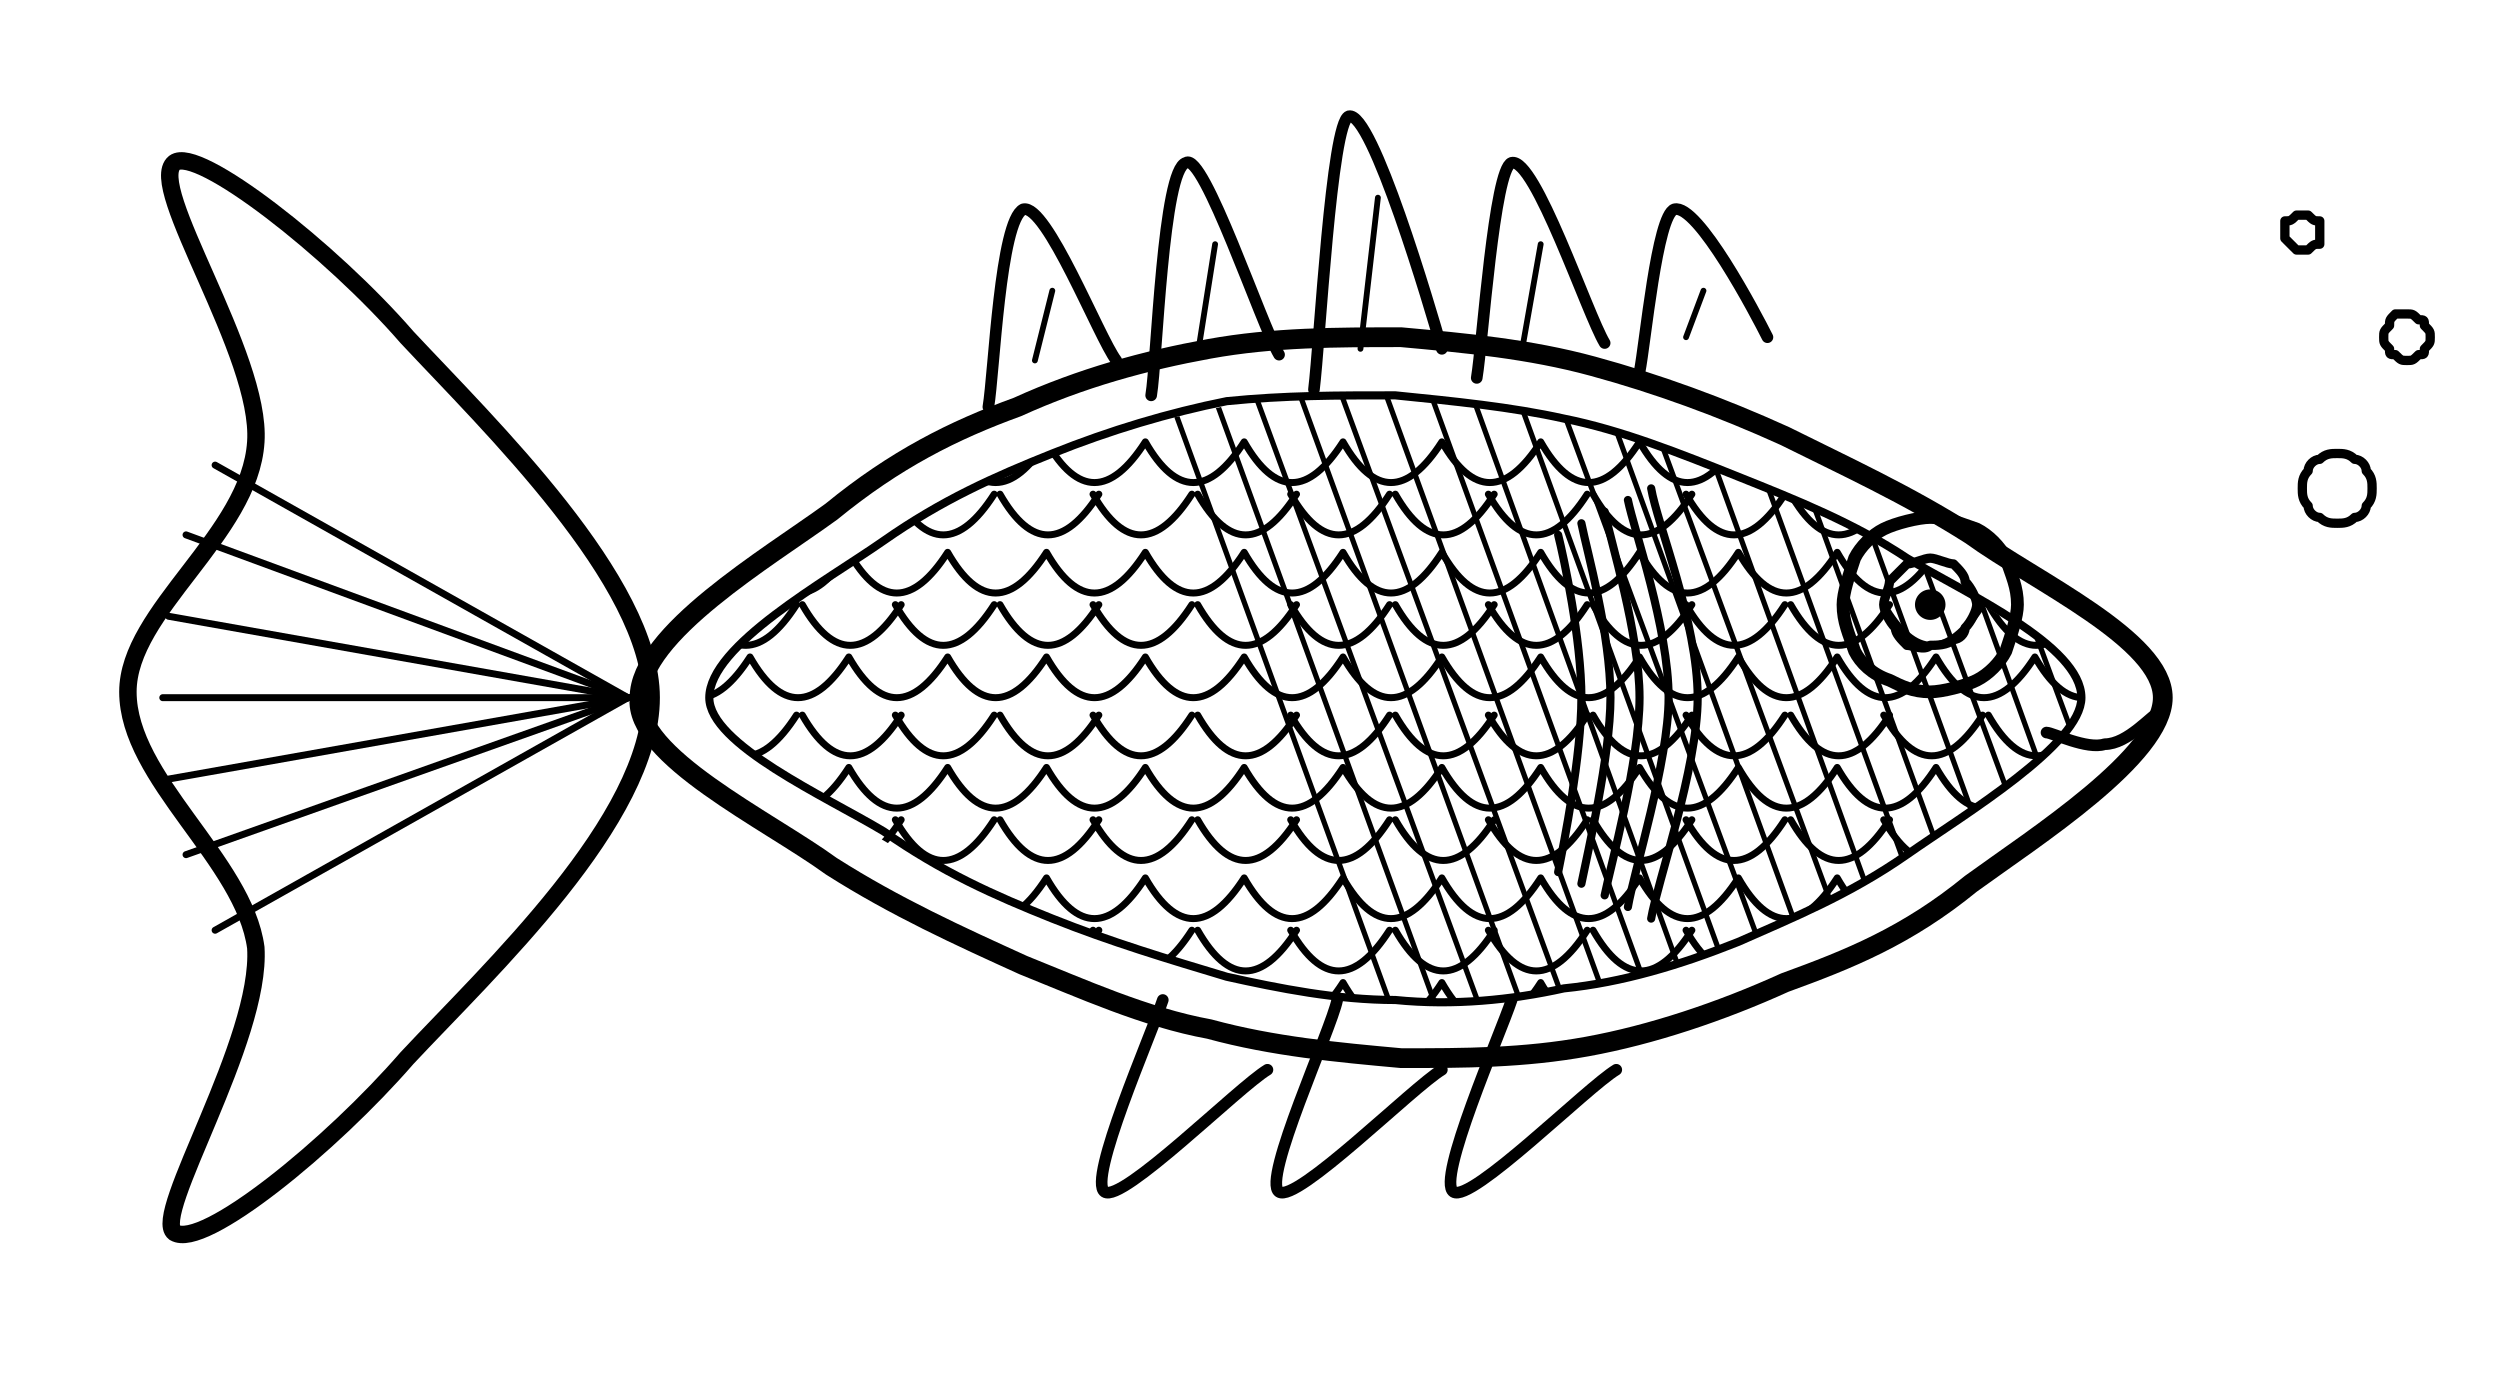
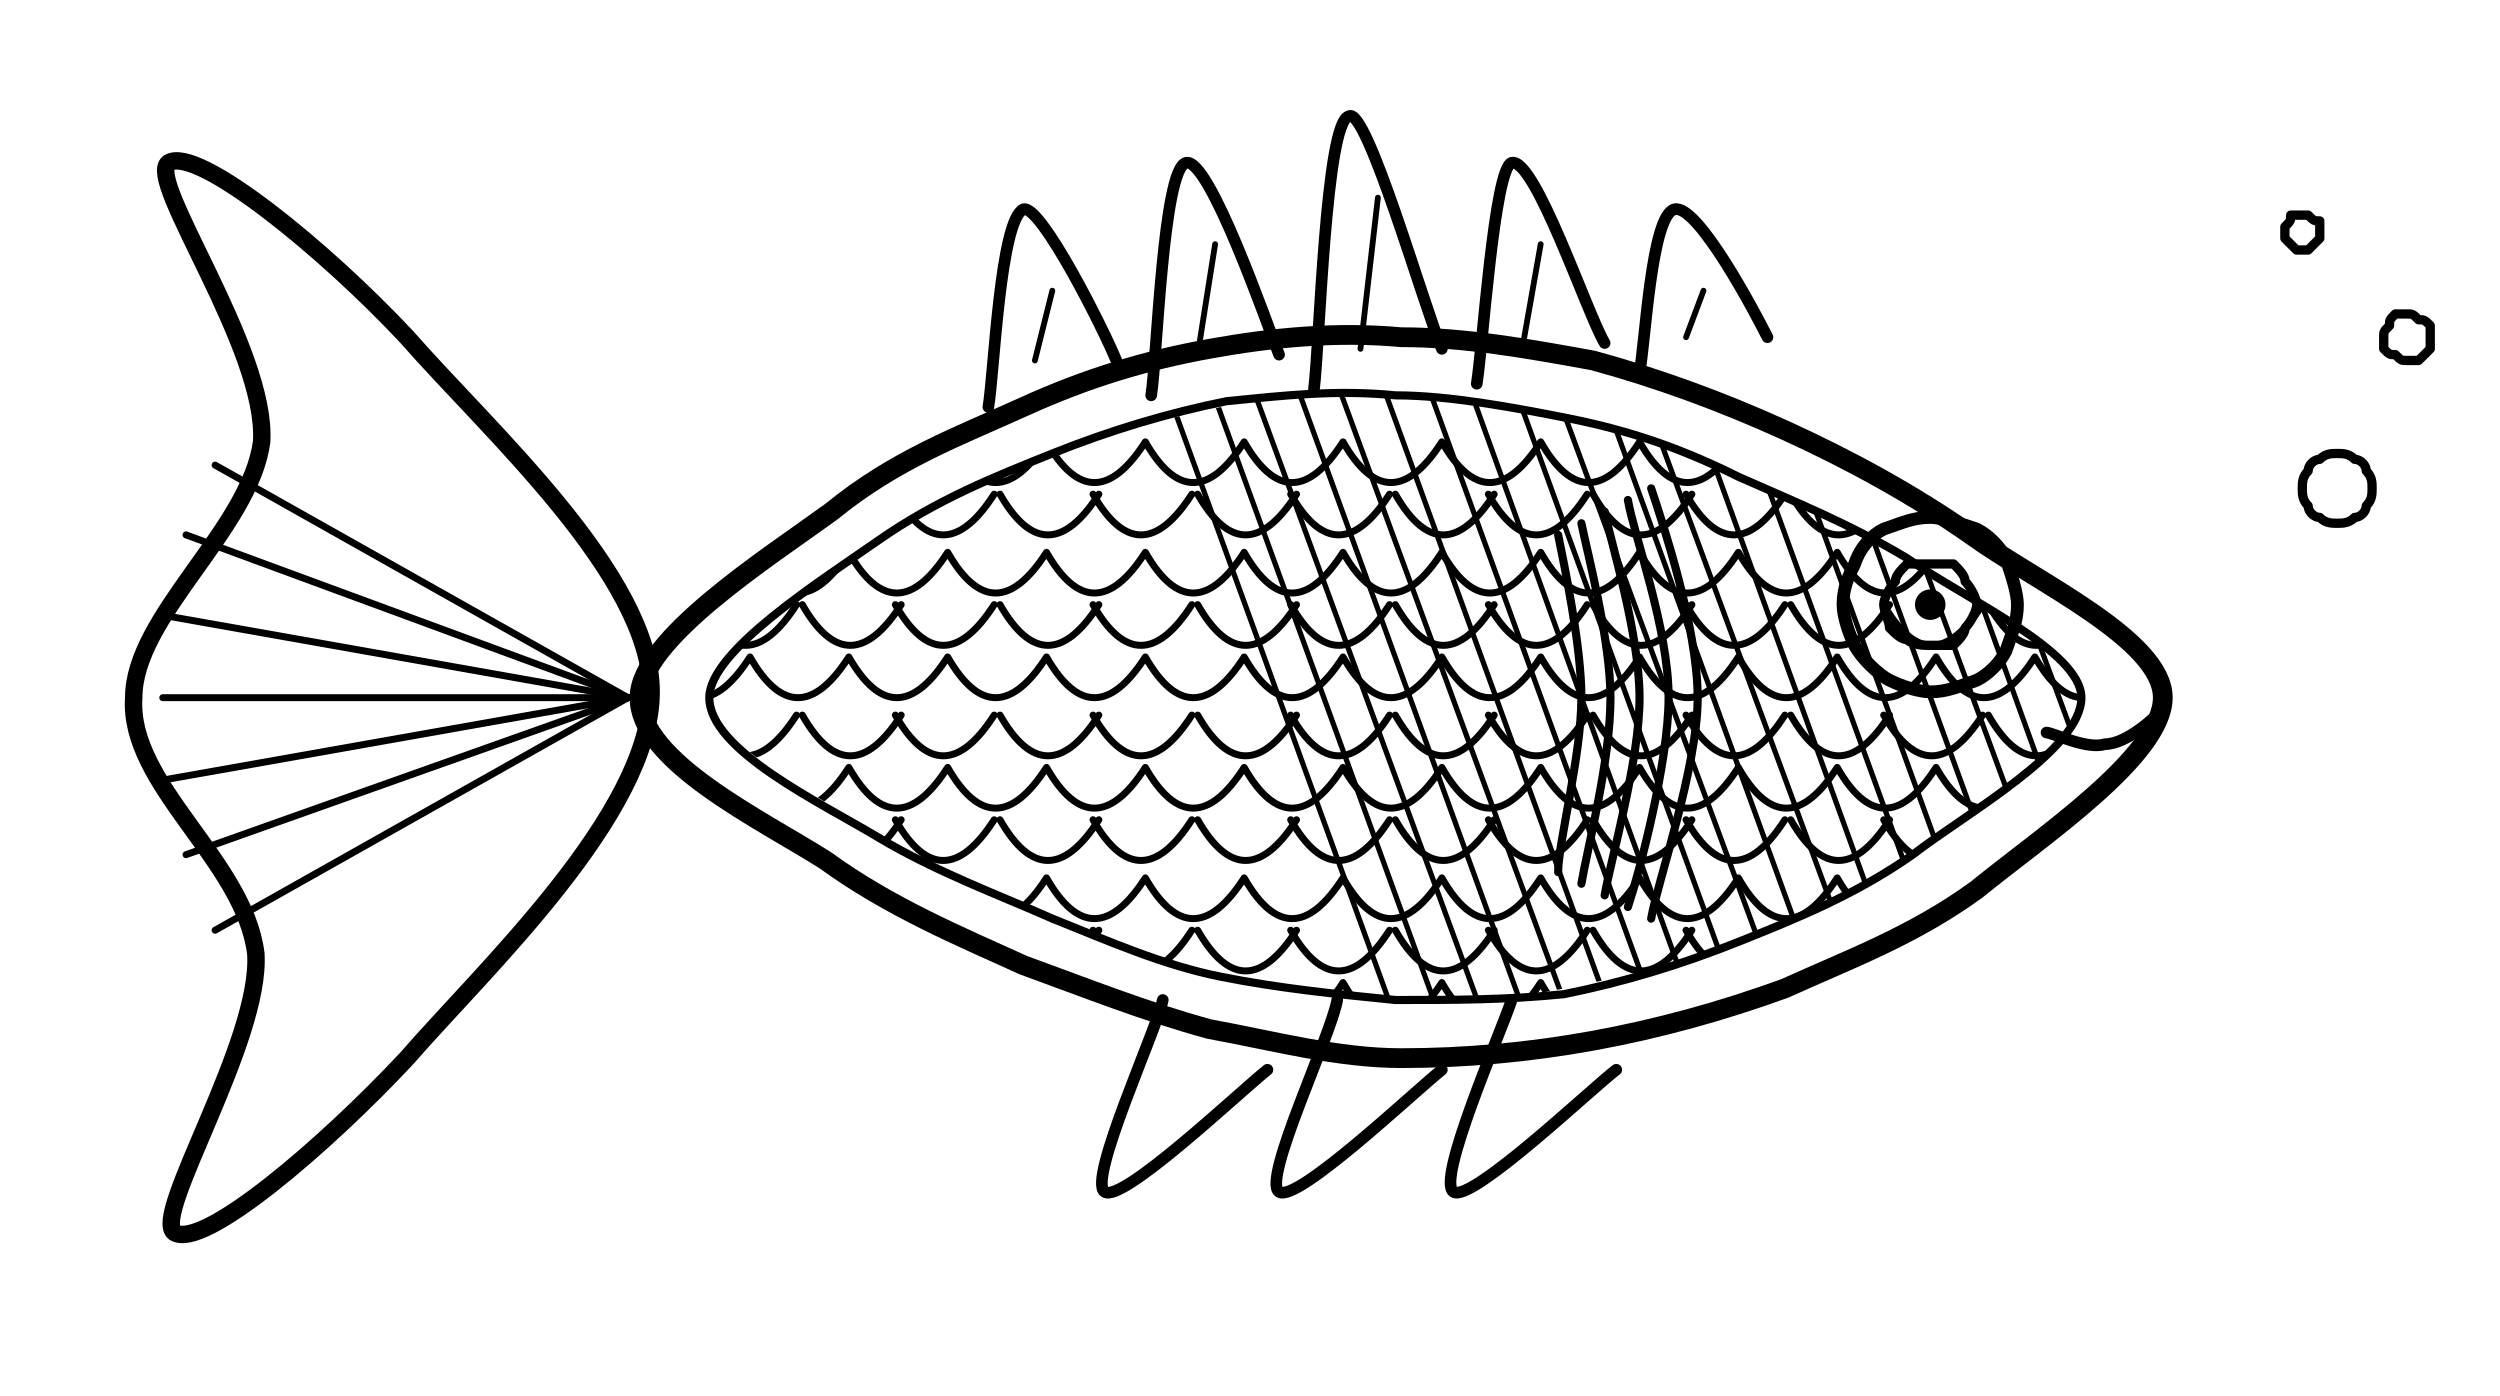
<svg xmlns="http://www.w3.org/2000/svg" viewBox="0 0 430 240" fill="none" stroke="currentColor" stroke-linecap="round" stroke-linejoin="round" aria-hidden="true" focusable="false">
-   <path d="M110 120C110 109 132 96 143 88C154 79 164 74 175 70C186 65 197 62 208 60C219 58 230 58 241 58C252 59 263 60 274 63C285 66 296 70 307 75C317 80 328 85 339 92C350 100 372 110 372 120C372 130 350 144 339 152C328 161 318 165 307 169C296 174 284 178 273 180C262 182 252 182 241 182C230 181 219 180 208 177C197 175 186 170 176 166C165 161 154 156 143 149C132 141 109 130 110 120Z" stroke-width="3.4" />
-   <path d="M122 120C122 111 142 100 152 93C162 86 171 82 181 78C191 74 201 71 211 69C221 68 230 68 240 68C250 69 260 70 269 72C279 74 289 78 299 82C309 86 319 90 328 96C338 102 358 111 358 120C358 128 338 140 328 147C318 154 308 158 299 162C289 166 279 169 269 170C260 172 250 173 240 172C230 172 220 170 211 168C201 165 191 162 181 158C171 154 162 150 152 143C142 137 122 128 122 120Z" stroke-width="1.4" />
+   <path d="M110 120C110 110 132 96 143 88C154 79 165 75 176 70C187 65 197 62 208 60C219 58 230 57 241 58C252 58 263 60 274 62C285 65 296 69 307 74C318 79 329 85 339 92C350 100 372 110 372 120C372 130 351 144 340 153C329 161 318 165 307 170C296 174 285 177 274 179C263 181 252 182 241 182C230 182 219 179 208 177C197 174 187 170 176 166C165 161 153 156 142 148C131 141 110 131 110 120Z" stroke-width="3.4" />
+   <path d="M122 120C122 112 141 100 151 93C161 86 171 82 181 78C191 74 201 71 211 69C221 68 230 67 240 68C249 68 260 70 270 72C280 74 289 77 299 82C308 86 318 90 328 96C338 103 358 112 358 120C358 129 338 140 329 147C319 154 309 158 299 162C289 166 279 169 269 171C259 172 250 172 240 172C230 171 220 170 210 168C200 166 191 162 181 158C172 154 161 150 151 144C141 138 122 129 122 120Z" stroke-width="1.4" />
  <clipPath id="fs1">
    <path d="M122 120C122 112 142 100 151 93C161 86 171 82 181 78C191 74 201 72 210 70C220 68 230 68 240 68C250 68 260 70 269 72C279 74 289 78 299 82C309 86 319 90 328 96C338 103 358 112 358 120C358 128 338 140 328 147C319 154 309 158 299 162C289 166 279 168 269 170C260 172 250 172 240 172C230 172 220 170 210 168C201 166 191 162 181 158C171 154 161 150 151 144C142 137 122 128 122 120Z" />
  </clipPath>
  <g clip-path="url(#fs1)">
    <path d="M112 76q8 14 17 0M129 76q8 14 17 0M146 76q8 14 17 0M163 76q8 14 17 0M180 76q8 14 17 0M197 76q8 14 17 0M214 76q8 14 17 0M231 76q8 14 17 0M248 76q8 14 17 0M265 76q8 14 17 0M282 76q8 14 17 0M299 76q8 14 17 0M316 76q8 14 17 0M333 76q8 14 17 0M350 76q8 14 17 0M367 76q8 14 17 0M120 85q8 14 17 0M138 85q8 14 17 0M154 85q8 14 17 0M172 85q8 14 17 0M188 85q8 14 17 0M206 85q8 14 17 0M222 85q8 14 17 0M240 85q8 14 17 0M256 85q8 14 17 0M274 85q8 14 17 0M290 85q8 14 17 0M308 85q8 14 17 0M324 85q8 14 17 0M342 85q8 14 17 0M358 85q8 14 17 0M112 95q8 14 17 0M129 95q8 14 17 0M146 95q8 14 17 0M163 95q8 14 17 0M180 95q8 14 17 0M197 95q8 14 17 0M214 95q8 14 17 0M231 95q8 14 17 0M248 95q8 14 17 0M265 95q8 14 17 0M282 95q8 14 17 0M299 95q8 14 17 0M316 95q8 14 17 0M333 95q8 14 17 0M350 95q8 14 17 0M367 95q8 14 17 0M120 104q8 14 17 0M138 104q8 14 17 0M154 104q8 14 17 0M172 104q8 14 17 0M188 104q8 14 17 0M206 104q8 14 17 0M222 104q8 14 17 0M240 104q8 14 17 0M256 104q8 14 17 0M274 104q8 14 17 0M290 104q8 14 17 0M308 104q8 14 17 0M324 104q8 14 17 0M342 104q8 14 17 0M358 104q8 14 17 0M112 113q8 14 17 0M129 113q8 14 17 0M146 113q8 14 17 0M163 113q8 14 17 0M180 113q8 14 17 0M197 113q8 14 17 0M214 113q8 14 17 0M231 113q8 14 17 0M248 113q8 14 17 0M265 113q8 14 17 0M282 113q8 14 17 0M299 113q8 14 17 0M316 113q8 14 17 0M333 113q8 14 17 0M350 113q8 14 17 0M367 113q8 14 17 0M120 123q8 14 17 0M138 123q8 14 17 0M154 123q8 14 17 0M172 123q8 14 17 0M188 123q8 14 17 0M206 123q8 14 17 0M222 123q8 14 17 0M240 123q8 14 17 0M256 123q8 14 17 0M274 123q8 14 17 0M290 123q8 14 17 0M308 123q8 14 17 0M324 123q8 14 17 0M342 123q8 14 17 0M358 123q8 14 17 0M112 132q8 14 17 0M129 132q8 14 17 0M146 132q8 14 17 0M163 132q8 14 17 0M180 132q8 14 17 0M197 132q8 14 17 0M214 132q8 14 17 0M231 132q8 14 17 0M248 132q8 14 17 0M265 132q8 14 17 0M282 132q8 14 17 0M299 132q8 14 17 0M316 132q8 14 17 0M333 132q8 14 17 0M350 132q8 14 17 0M367 132q8 14 17 0M120 141q8 14 17 0M138 141q8 14 17 0M154 141q8 14 17 0M172 141q8 14 17 0M188 141q8 14 17 0M206 141q8 14 17 0M222 141q8 14 17 0M240 141q8 14 17 0M256 141q8 14 17 0M274 141q8 14 17 0M290 141q8 14 17 0M308 141q8 14 17 0M324 141q8 14 17 0M342 141q8 14 17 0M358 141q8 14 17 0M112 151q8 14 17 0M129 151q8 14 17 0M146 151q8 14 17 0M163 151q8 14 17 0M180 151q8 14 17 0M197 151q8 14 17 0M214 151q8 14 17 0M231 151q8 14 17 0M248 151q8 14 17 0M265 151q8 14 17 0M282 151q8 14 17 0M299 151q8 14 17 0M316 151q8 14 17 0M333 151q8 14 17 0M350 151q8 14 17 0M367 151q8 14 17 0M120 160q8 14 17 0M138 160q8 14 17 0M154 160q8 14 17 0M172 160q8 14 17 0M188 160q8 14 17 0M206 160q8 14 17 0M222 160q8 14 17 0M240 160q8 14 17 0M256 160q8 14 17 0M274 160q8 14 17 0M290 160q8 14 17 0M308 160q8 14 17 0M324 160q8 14 17 0M342 160q8 14 17 0M358 160q8 14 17 0M112 169q8 14 17 0M129 169q8 14 17 0M146 169q8 14 17 0M163 169q8 14 17 0M180 169q8 14 17 0M197 169q8 14 17 0M214 169q8 14 17 0M231 169q8 14 17 0M248 169q8 14 17 0M265 169q8 14 17 0M282 169q8 14 17 0M299 169q8 14 17 0M316 169q8 14 17 0M333 169q8 14 17 0M350 169q8 14 17 0M367 169q8 14 17 0" stroke-width="1.2" />
    <path d="M365 5L426 174M358 8L419 176M351 10L413 178M345 12L406 181M338 15L399 183M332 17L393 185M325 20L386 188M318 22L380 190M312 24L373 193M305 27L367 195M299 29L360 197M292 32L353 200M286 34L347 202M279 36L340 205M272 39L334 207M266 41L327 209M259 44L321 212M253 46L314 214M246 48L307 217M240 51L301 219M233 53L294 221M226 55L288 224M220 58L281 226M213 60L275 229M207 63L268 231M200 65L261 233" stroke-width="0.9" />
  </g>
-   <path d="M284 84C285 90 292 107 292 120C292 132 285 152 284 158" stroke-width="1.4" />
-   <path d="M280 86C281 91 287 108 287 120C287 131 281 150 280 156" stroke-width="1.4" />
-   <path d="M276 88C277 93 282 109 282 120C282 131 277 149 276 154" stroke-width="1.4" />
-   <path d="M272 90C273 95 277 109 277 120C277 130 273 147 272 152" stroke-width="1.4" />
-   <path d="M268 92C269 96 272 110 272 120C272 130 269 145 268 150" stroke-width="1.4" />
-   <path d="M347 104C347 106 346 109 345 112C344 114 342 116 340 117C338 118 334 119 332 119C329 119 327 118 325 117C322 116 320 114 319 112C318 109 317 107 317 104C317 102 318 99 319 96C320 94 322 92 324 91C326 90 330 89 332 89C335 89 337 90 340 91C342 92 344 94 345 96C346 99 347 101 347 104Z" stroke-width="2.2" />
-   <path d="M340 104C340 105 339 107 338 108C338 109 337 110 336 110C335 111 333 111 332 111C331 112 329 111 328 111C327 110 326 109 326 108C325 107 324 105 324 104C324 103 325 101 325 100C326 99 327 98 328 97C329 97 331 96 332 96C333 96 335 97 336 97C337 98 338 99 338 100C339 101 340 103 340 104Z" stroke-width="1.6" />
+   <path d="M284 84C286 90 292 108 292 120C292 132 285 152 284 158" stroke-width="1.4" />
+   <path d="M280 86C281 92 287 108 287 120C287 131 282 150 280 156" stroke-width="1.4" />
+   <path d="M276 88C277 93 282 109 282 120C282 131 277 148 276 154" stroke-width="1.4" />
+   <path d="M272 90C273 95 277 110 277 120C277 131 273 146 272 152" stroke-width="1.4" />
+   <path d="M268 92C269 97 272 111 272 120C272 130 268 145 268 150" stroke-width="1.4" />
+   <path d="M347 104C347 107 346 109 345 112C344 114 342 116 340 117C337 118 335 119 332 119C330 119 327 118 325 117C323 116 320 113 319 111C318 109 317 106 317 104C317 101 318 99 319 97C320 94 322 92 324 91C327 90 329 89 332 89C334 89 337 90 340 91C342 92 344 94 345 96C346 99 347 102 347 104Z" stroke-width="2.2" />
+   <path d="M340 104C340 105 339 107 338 108C338 109 337 110 336 111C335 111 333 111 332 111C331 111 329 111 328 110C327 110 326 109 325 108C325 107 324 105 324 104C324 103 325 101 326 100C326 99 327 98 328 97C329 97 331 97 332 97C333 97 335 97 336 97C337 98 338 99 338 100C339 101 340 103 340 104Z" stroke-width="1.6" />
  <path d="M332 104h0" stroke-width="5.25" />
-   <path d="M372 122C370 123 366 128 362 128C359 129 353 126 352 126" stroke-width="2" />
-   <path d="M170 70C171 64 172 38 176 36C180 35 189 58 192 62" stroke-width="2" />
+   <path d="M372 122C371 123 366 128 362 128C359 129 353 126 352 126" stroke-width="2" />
+   <path d="M170 70C171 64 172 38 176 36C179 35 190 57 192 62" stroke-width="2" />
  <line x1="178" y1="62" x2="181" y2="50" stroke-width="1" />
-   <path d="M198 68C199 62 200 29 204 28C207 26 217 56 220 61" stroke-width="2" />
+   <path d="M198 68C199 62 200 29 204 28C208 27 218 56 220 61" stroke-width="2" />
  <line x1="206" y1="61" x2="209" y2="42" stroke-width="1" />
-   <path d="M226 67C227 59 229 21 232 20C236 19 246 53 248 60" stroke-width="2" />
+   <path d="M226 67C227 59 228 21 232 20C235 18 245 53 248 60" stroke-width="2" />
  <line x1="234" y1="60" x2="237" y2="34" stroke-width="1" />
-   <path d="M254 65C255 59 257 29 260 28C264 27 273 54 276 59" stroke-width="2" />
+   <path d="M254 66C255 60 257 29 260 28C264 27 273 54 276 59" stroke-width="2" />
  <line x1="262" y1="59" x2="265" y2="42" stroke-width="1" />
-   <path d="M282 64C283 59 285 37 288 36C292 35 302 54 304 58" stroke-width="2" />
+   <path d="M282 64C283 59 284 37 288 36C292 35 302 54 304 58" stroke-width="2" />
  <line x1="290" y1="58" x2="293" y2="50" stroke-width="1" />
-   <path d="M200 172C198 178 187 203 190 205C193 207 213 187 218 184" stroke-width="2" />
-   <path d="M230 172C229 177 217 203 220 205C223 207 243 187 248 184" stroke-width="2" />
-   <path d="M260 172C258 178 247 203 250 205C253 207 273 187 278 184" stroke-width="2" />
-   <path d="M112 120C112 100 84 73 70 58C57 43 34 25 30 28C25 32 45 61 44 76C43 92 22 105 22 119C22 134 42 148 44 163C45 179 26 209 30 212C35 215 57 197 70 182C84 167 112 141 112 120Z" stroke-width="3" />
+   <path d="M200 172C199 177 187 203 190 205C193 207 213 188 218 184" stroke-width="2" />
+   <path d="M230 172C229 178 217 203 220 205C223 207 243 188 248 184" stroke-width="2" />
+   <path d="M260 172C258 178 247 203 250 205C253 207 274 187 278 184" stroke-width="2" />
+   <path d="M112 119C112 99 84 74 70 58C56 43 34 25 29 28C25 31 46 60 45 76C43 91 23 106 23 120C22 135 42 148 44 164C45 179 26 209 30 212C35 215 56 197 70 182C83 167 112 140 112 119Z" stroke-width="3" />
  <line x1="108" y1="120" x2="37" y2="80" stroke-width="1.2" />
  <line x1="108" y1="120" x2="32" y2="92" stroke-width="1.2" />
  <line x1="108" y1="120" x2="29" y2="106" stroke-width="1.2" />
  <line x1="108" y1="120" x2="28" y2="120" stroke-width="1.2" />
  <line x1="108" y1="120" x2="29" y2="134" stroke-width="1.2" />
  <line x1="108" y1="120" x2="32" y2="147" stroke-width="1.2" />
  <line x1="108" y1="120" x2="37" y2="160" stroke-width="1.2" />
  <path d="M408 84C408 85 408 86 407 87C407 88 406 89 405 89C404 90 403 90 402 90C401 90 400 90 399 89C398 89 397 88 397 87C396 86 396 85 396 84C396 83 396 82 397 81C397 80 398 79 399 79C400 78 401 78 402 78C403 78 404 78 405 79C406 79 407 80 407 81C408 82 408 83 408 84Z" stroke-width="1.6" />
-   <path d="M418 58C418 59 418 59 417 60C417 61 417 61 416 61C415 62 415 62 414 62C413 62 413 62 412 61C411 61 411 61 411 60C410 59 410 59 410 58C410 57 410 57 411 56C411 55 411 55 412 54C413 54 413 54 414 54C415 54 415 54 416 55C417 55 417 55 417 56C418 57 418 57 418 58Z" stroke-width="1.6" />
-   <path d="M399 40C399 40 399 41 399 42C398 42 398 42 397 43C397 43 396 43 396 43C396 43 395 43 395 43C394 42 394 42 393 41C393 41 393 40 393 40C393 39 393 39 393 38C394 38 394 38 395 37C395 37 396 37 396 37C397 37 397 37 397 37C398 38 398 38 399 38C399 39 399 39 399 40Z" stroke-width="1.6" />
+   <path d="M418 58C418 59 418 59 418 60C417 61 417 61 416 62C415 62 415 62 414 62C413 62 413 62 412 61C411 61 411 61 410 60C410 59 410 59 410 58C410 57 410 57 411 56C411 55 411 55 412 54C413 54 413 54 414 54C415 54 415 54 416 55C417 55 417 55 418 56C418 57 418 57 418 58Z" stroke-width="1.6" />
+   <path d="M399 40C399 41 399 41 399 41C398 42 398 42 397 43C397 43 396 43 396 43C396 43 395 43 395 43C394 42 394 42 393 41C393 41 393 40 393 40C393 40 393 39 393 39C394 38 394 38 394 37C395 37 396 37 396 37C397 37 397 37 397 37C398 38 398 38 399 38C399 39 399 40 399 40Z" stroke-width="1.6" />
</svg>
